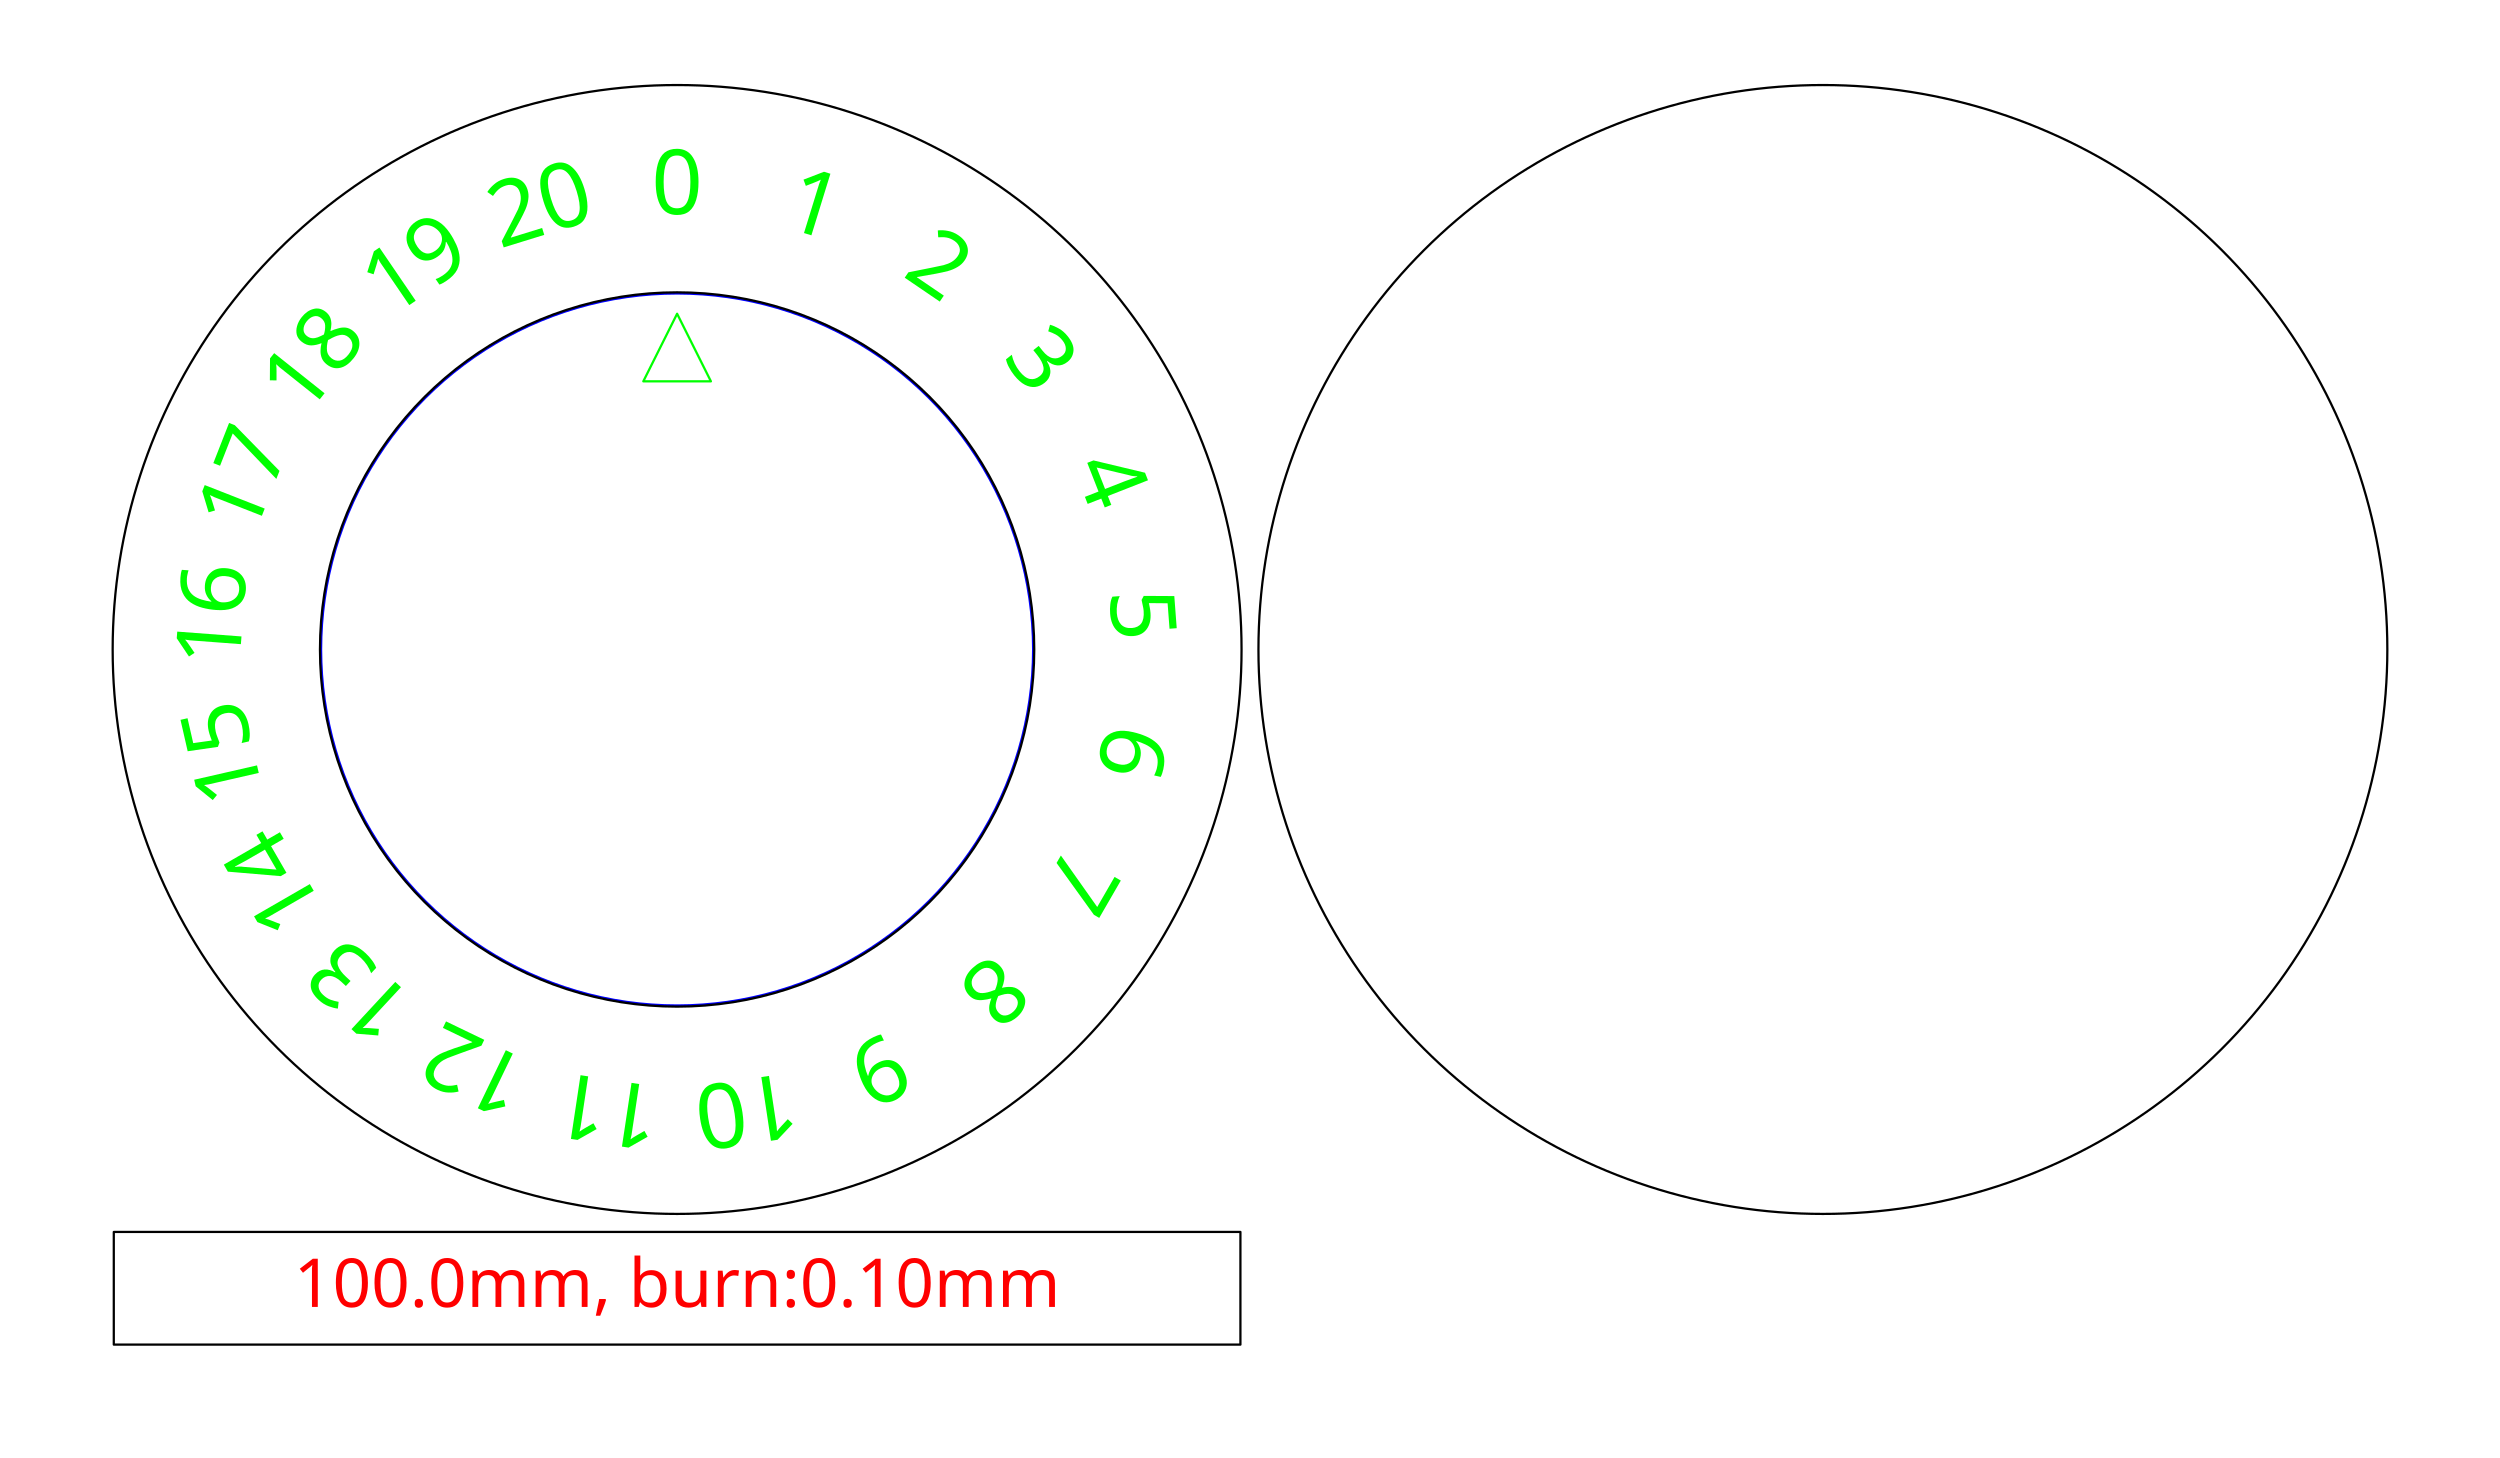
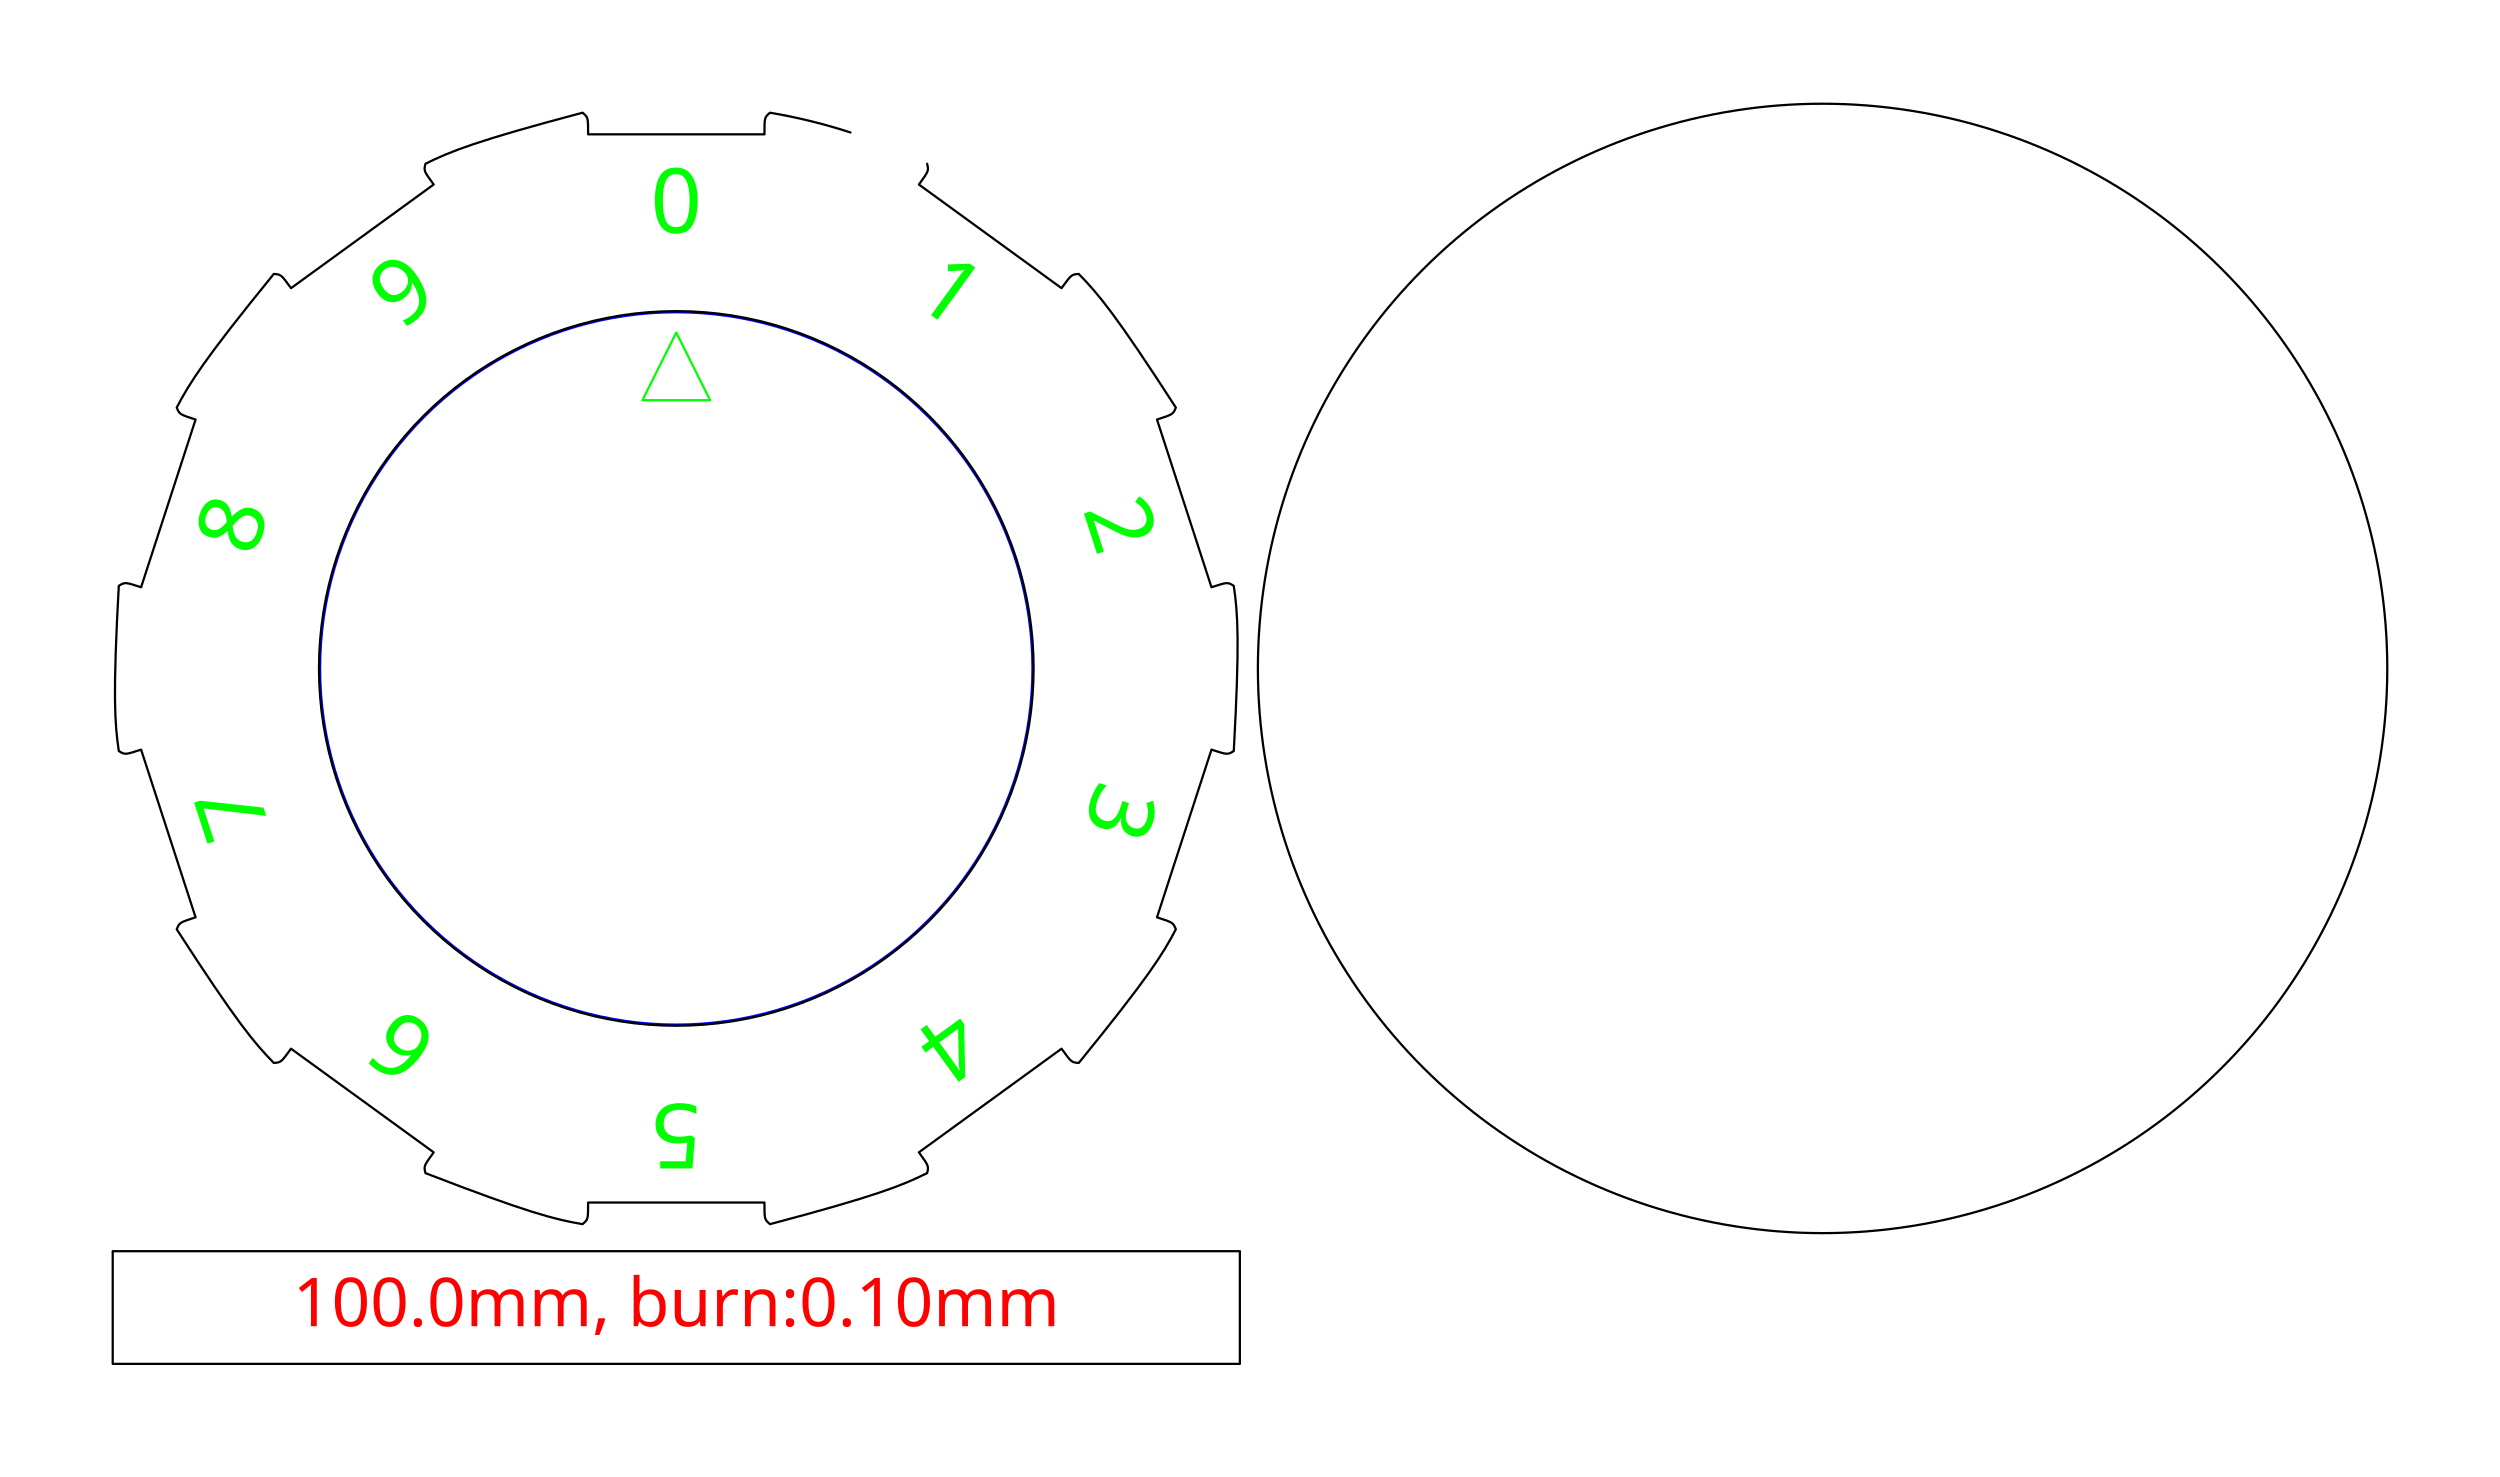
- <svg xmlns="http://www.w3.org/2000/svg" height="129.35mm" viewBox="0.0 0.0 221.90 129.35" width="221.90mm">
+ <svg xmlns="http://www.w3.org/2000/svg" height="131.00mm" viewBox="0.0 0.0 221.80 131.00" width="221.80mm">
  <g id="p-0" style="fill:none;stroke-linecap:round;stroke-linejoin:round;">
-     <path d="M 10.100 119.348 H 110.100 V 109.348 H 10.100 V 119.348 Z" stroke="rgb(0,0,0)" stroke-width="0.20" />
-     <text dominant-baseline="hanging" font-size="6px" style="font-family: sans-serif ; font-weight: normal; font-style: normal; fill: rgb(255,0,0)" text-anchor="middle" transform="matrix( 1.000 0.000 0.000 1.000 60.100 111.348 )">100.0mm, burn:0.10mm</text>
+     <path d="M 10.000 121.004 H 110.000 V 111.004 H 10.000 V 121.004 Z" stroke="rgb(0,0,0)" stroke-width="0.20" />
+     <text dominant-baseline="hanging" font-size="6px" style="font-family: sans-serif ; font-weight: normal; font-style: normal; fill: rgb(255,0,0)" text-anchor="middle" transform="matrix( 1.000 0.000 0.000 1.000 60.000 113.004 )">100.0mm, burn:0.10mm</text>
  </g>
  <g id="p-1" style="fill:none;stroke-linecap:round;stroke-linejoin:round;">
-     <path d="M 110.200 57.648 C 110.200 47.068 106.851 36.759 100.632 28.200 C 94.413 19.640 85.644 13.269 75.582 10.000 C 65.519 6.731 54.681 6.731 44.618 10.000 C 34.556 13.269 25.787 19.640 19.568 28.200 C 13.349 36.759 10.000 47.068 10.000 57.648 C 10.000 68.228 13.349 78.537 19.568 87.096 C 25.787 95.655 34.556 102.026 44.618 105.296 C 54.681 108.565 65.519 108.565 75.582 105.296 C 85.644 102.026 94.413 95.655 100.632 87.096 C 106.851 78.537 110.200 68.228 110.200 57.648 Z" stroke="rgb(0,0,0)" stroke-width="0.20" />
-     <path d="M 91.700 57.648 C 91.700 63.706 89.959 69.636 86.684 74.732 C 83.408 79.828 78.738 83.876 73.227 86.392 C 67.717 88.909 61.599 89.788 55.603 88.926 C 49.607 88.064 43.985 85.497 39.406 81.530 C 34.828 77.563 31.487 72.363 29.780 66.551 C 28.073 60.738 28.073 54.558 29.780 48.745 C 31.487 42.933 34.828 37.733 39.406 33.766 C 43.985 29.799 49.607 27.232 55.603 26.370 C 61.599 25.507 67.717 26.387 73.227 28.904 C 78.738 31.420 83.408 35.467 86.684 40.564 C 89.959 45.660 91.700 51.590 91.700 57.648 Z" stroke="rgb(0,0,255)" stroke-width="0.20" />
-     <text dominant-baseline="hanging" font-size="8.0px" style="font-family: sans-serif ; font-weight: normal; font-style: normal; fill: rgb(0,255,0)" text-anchor="middle" transform="matrix( 1.000 0.000 0.000 1.000 60.100 12.798 )">0</text>
-     <text dominant-baseline="hanging" font-size="8.0px" style="font-family: sans-serif ; font-weight: normal; font-style: normal; fill: rgb(0,255,0)" text-anchor="middle" transform="matrix( 0.956 0.295 -0.295 0.956 73.320 14.790 )">1</text>
-     <text dominant-baseline="hanging" font-size="8.0px" style="font-family: sans-serif ; font-weight: normal; font-style: normal; fill: rgb(0,255,0)" text-anchor="middle" transform="matrix( 0.826 0.563 -0.563 0.826 85.365 20.591 )">2</text>
-     <text dominant-baseline="hanging" font-size="8.0px" style="font-family: sans-serif ; font-weight: normal; font-style: normal; fill: rgb(0,255,0)" text-anchor="middle" transform="matrix( 0.623 0.782 -0.782 0.623 95.165 29.684 )">3</text>
-     <text dominant-baseline="hanging" font-size="8.0px" style="font-family: sans-serif ; font-weight: normal; font-style: normal; fill: rgb(0,255,0)" text-anchor="middle" transform="matrix( 0.365 0.931 -0.931 0.365 101.850 41.262 )">4</text>
-     <text dominant-baseline="hanging" font-size="8.0px" style="font-family: sans-serif ; font-weight: normal; font-style: normal; fill: rgb(0,255,0)" text-anchor="middle" transform="matrix( 0.075 0.997 -0.997 0.075 104.825 54.296 )">5</text>
-     <text dominant-baseline="hanging" font-size="8.0px" style="font-family: sans-serif ; font-weight: normal; font-style: normal; fill: rgb(0,255,0)" text-anchor="middle" transform="matrix( -0.223 0.975 -0.975 -0.223 103.826 67.628 )">6</text>
-     <text dominant-baseline="hanging" font-size="8.0px" style="font-family: sans-serif ; font-weight: normal; font-style: normal; fill: rgb(0,255,0)" text-anchor="middle" transform="matrix( -0.500 0.866 -0.866 -0.500 98.941 80.073 )">7</text>
-     <text dominant-baseline="hanging" font-size="8.0px" style="font-family: sans-serif ; font-weight: normal; font-style: normal; fill: rgb(0,255,0)" text-anchor="middle" transform="matrix( -0.733 0.680 -0.680 -0.733 90.606 90.525 )">8</text>
-     <text dominant-baseline="hanging" font-size="8.0px" style="font-family: sans-serif ; font-weight: normal; font-style: normal; fill: rgb(0,255,0)" text-anchor="middle" transform="matrix( -0.901 0.434 -0.434 -0.901 79.560 98.056 )">9</text>
-     <text dominant-baseline="hanging" font-size="8.0px" style="font-family: sans-serif ; font-weight: normal; font-style: normal; fill: rgb(0,255,0)" text-anchor="middle" transform="matrix( -0.989 0.149 -0.149 -0.989 66.785 101.997 )">10</text>
-     <text dominant-baseline="hanging" font-size="8.0px" style="font-family: sans-serif ; font-weight: normal; font-style: normal; fill: rgb(0,255,0)" text-anchor="middle" transform="matrix( -0.989 -0.149 0.149 -0.989 53.415 101.997 )">11</text>
-     <text dominant-baseline="hanging" font-size="8.0px" style="font-family: sans-serif ; font-weight: normal; font-style: normal; fill: rgb(0,255,0)" text-anchor="middle" transform="matrix( -0.901 -0.434 0.434 -0.901 40.640 98.056 )">12</text>
-     <text dominant-baseline="hanging" font-size="8.0px" style="font-family: sans-serif ; font-weight: normal; font-style: normal; fill: rgb(0,255,0)" text-anchor="middle" transform="matrix( -0.733 -0.680 0.680 -0.733 29.594 90.525 )">13</text>
-     <text dominant-baseline="hanging" font-size="8.0px" style="font-family: sans-serif ; font-weight: normal; font-style: normal; fill: rgb(0,255,0)" text-anchor="middle" transform="matrix( -0.500 -0.866 0.866 -0.500 21.259 80.073 )">14</text>
-     <text dominant-baseline="hanging" font-size="8.0px" style="font-family: sans-serif ; font-weight: normal; font-style: normal; fill: rgb(0,255,0)" text-anchor="middle" transform="matrix( -0.223 -0.975 0.975 -0.223 16.374 67.628 )">15</text>
-     <text dominant-baseline="hanging" font-size="8.0px" style="font-family: sans-serif ; font-weight: normal; font-style: normal; fill: rgb(0,255,0)" text-anchor="middle" transform="matrix( 0.075 -0.997 0.997 0.075 15.375 54.296 )">16</text>
-     <text dominant-baseline="hanging" font-size="8.0px" style="font-family: sans-serif ; font-weight: normal; font-style: normal; fill: rgb(0,255,0)" text-anchor="middle" transform="matrix( 0.365 -0.931 0.931 0.365 18.350 41.262 )">17</text>
-     <text dominant-baseline="hanging" font-size="8.0px" style="font-family: sans-serif ; font-weight: normal; font-style: normal; fill: rgb(0,255,0)" text-anchor="middle" transform="matrix( 0.623 -0.782 0.782 0.623 25.035 29.684 )">18</text>
-     <text dominant-baseline="hanging" font-size="8.0px" style="font-family: sans-serif ; font-weight: normal; font-style: normal; fill: rgb(0,255,0)" text-anchor="middle" transform="matrix( 0.826 -0.563 0.563 0.826 34.835 20.591 )">19</text>
-     <text dominant-baseline="hanging" font-size="8.0px" style="font-family: sans-serif ; font-weight: normal; font-style: normal; fill: rgb(0,255,0)" text-anchor="middle" transform="matrix( 0.956 -0.295 0.295 0.956 46.880 14.790 )">20</text>
-     <path d="M 91.800 57.648 C 91.800 50.954 89.681 44.431 85.746 39.015 C 81.811 33.599 76.263 29.568 69.896 27.499 C 63.529 25.431 56.671 25.431 50.304 27.499 C 43.937 29.568 38.389 33.599 34.454 39.015 C 30.519 44.431 28.400 50.954 28.400 57.648 C 28.400 64.342 30.519 70.865 34.454 76.281 C 38.389 81.697 43.937 85.728 50.304 87.796 C 56.671 89.865 63.529 89.865 69.896 87.796 C 76.263 85.728 81.811 81.697 85.746 76.281 C 89.681 70.865 91.800 64.342 91.800 57.648 Z" stroke="rgb(0,0,0)" stroke-width="0.20" />
-     <path d="M 60.100 27.848 L 63.100 33.848 H 57.100 L 60.100 27.848 Z" stroke="rgb(0,255,0)" stroke-width="0.20" />
-     <path d="M 211.900 57.648 C 211.900 47.068 208.551 36.759 202.332 28.200 C 196.113 19.640 187.344 13.269 177.282 10.000 C 167.219 6.731 156.381 6.731 146.318 10.000 C 136.256 13.269 127.487 19.640 121.268 28.200 C 115.049 36.759 111.700 47.068 111.700 57.648 C 111.700 68.228 115.049 78.537 121.268 87.096 C 127.487 95.655 136.256 102.026 146.318 105.296 C 156.381 108.565 167.219 108.565 177.282 105.296 C 187.344 102.026 196.113 95.655 202.332 87.096 C 208.551 78.537 211.900 68.228 211.900 57.648 Z" stroke="rgb(0,0,0)" stroke-width="0.20" />
+     <path d="M 75.451 11.751 C 73.118 10.993 70.733 10.408 68.315 10.000 C 67.822 10.419 67.822 10.419 67.822 11.919 H 52.178 C 52.178 10.419 52.178 10.419 51.685 10.000 C 42.217 12.509 39.943 13.437 37.747 14.529 C 37.594 15.158 37.594 15.158 38.476 16.371 L 25.820 25.566 C 24.939 24.353 24.939 24.353 24.293 24.304 C 18.108 31.899 16.814 33.986 15.679 36.160 C 15.925 36.759 15.925 36.759 17.352 37.222 L 12.518 52.100 C 11.091 51.637 11.091 51.637 10.540 51.976 C 10.000 61.756 10.180 64.205 10.540 66.631 C 11.091 66.971 11.091 66.971 12.518 66.507 L 17.352 81.385 C 15.925 81.849 15.925 81.849 15.679 82.448 C 20.991 90.677 22.576 92.552 24.293 94.304 C 24.939 94.255 24.939 94.255 25.820 93.041 L 38.476 102.236 C 37.594 103.450 37.594 103.450 37.747 104.079 C 46.882 107.614 49.267 108.200 51.685 108.607 C 52.178 108.188 52.178 108.188 52.178 106.688 H 67.822 C 67.822 108.188 67.822 108.188 68.315 108.607 C 77.783 106.099 80.057 105.170 82.253 104.079 C 82.406 103.450 82.406 103.450 81.524 102.236 L 94.180 93.041 C 95.061 94.255 95.061 94.255 95.707 94.304 C 101.892 86.709 103.186 84.622 104.321 82.448 C 104.075 81.849 104.075 81.849 102.648 81.385 L 107.482 66.507 C 108.909 66.971 108.909 66.971 109.460 66.631 C 110.000 56.851 109.820 54.402 109.460 51.976 C 108.909 51.637 108.909 51.637 107.482 52.100 L 102.648 37.222 C 104.075 36.759 104.075 36.759 104.321 36.160 C 99.009 27.930 97.424 26.055 95.707 24.304 C 95.061 24.353 95.061 24.353 94.180 25.566 L 81.524 16.371 C 82.406 15.158 82.406 15.158 82.253 14.529" stroke="rgb(0,0,0)" stroke-width="0.20" />
+     <path d="M 91.600 59.304 C 91.600 65.362 89.859 71.292 86.584 76.388 C 83.308 81.484 78.638 85.532 73.127 88.048 C 67.617 90.565 61.499 91.444 55.503 90.582 C 49.507 89.720 43.885 87.152 39.306 83.185 C 34.728 79.218 31.387 74.019 29.680 68.206 C 27.973 62.394 27.973 56.213 29.680 50.401 C 31.387 44.589 34.728 39.389 39.306 35.422 C 43.885 31.455 49.507 28.887 55.503 28.025 C 61.499 27.163 67.617 28.043 73.127 30.559 C 78.638 33.076 83.308 37.123 86.584 42.219 C 89.859 47.316 91.600 53.246 91.600 59.304 Z" stroke="rgb(0,0,255)" stroke-width="0.20" />
+     <text dominant-baseline="hanging" font-size="8.0px" style="font-family: sans-serif ; font-weight: normal; font-style: normal; fill: rgb(0,255,0)" text-anchor="middle" transform="matrix( 1.000 0.000 0.000 1.000 60.000 14.454 )">0</text>
+     <text dominant-baseline="hanging" font-size="8.0px" style="font-family: sans-serif ; font-weight: normal; font-style: normal; fill: rgb(0,255,0)" text-anchor="middle" transform="matrix( 0.809 0.588 -0.588 0.809 86.362 23.019 )">1</text>
+     <text dominant-baseline="hanging" font-size="8.0px" style="font-family: sans-serif ; font-weight: normal; font-style: normal; fill: rgb(0,255,0)" text-anchor="middle" transform="matrix( 0.309 0.951 -0.951 0.309 102.655 45.444 )">2</text>
+     <text dominant-baseline="hanging" font-size="8.0px" style="font-family: sans-serif ; font-weight: normal; font-style: normal; fill: rgb(0,255,0)" text-anchor="middle" transform="matrix( -0.309 0.951 -0.951 -0.309 102.655 73.163 )">3</text>
+     <text dominant-baseline="hanging" font-size="8.0px" style="font-family: sans-serif ; font-weight: normal; font-style: normal; fill: rgb(0,255,0)" text-anchor="middle" transform="matrix( -0.809 0.588 -0.588 -0.809 86.362 95.588 )">4</text>
+     <text dominant-baseline="hanging" font-size="8.0px" style="font-family: sans-serif ; font-weight: normal; font-style: normal; fill: rgb(0,255,0)" text-anchor="middle" transform="matrix( -1.000 0.000 -0.000 -1.000 60.000 104.154 )">5</text>
+     <text dominant-baseline="hanging" font-size="8.0px" style="font-family: sans-serif ; font-weight: normal; font-style: normal; fill: rgb(0,255,0)" text-anchor="middle" transform="matrix( -0.809 -0.588 0.588 -0.809 33.638 95.588 )">6</text>
+     <text dominant-baseline="hanging" font-size="8.0px" style="font-family: sans-serif ; font-weight: normal; font-style: normal; fill: rgb(0,255,0)" text-anchor="middle" transform="matrix( -0.309 -0.951 0.951 -0.309 17.345 73.163 )">7</text>
+     <text dominant-baseline="hanging" font-size="8.0px" style="font-family: sans-serif ; font-weight: normal; font-style: normal; fill: rgb(0,255,0)" text-anchor="middle" transform="matrix( 0.309 -0.951 0.951 0.309 17.345 45.444 )">8</text>
+     <text dominant-baseline="hanging" font-size="8.0px" style="font-family: sans-serif ; font-weight: normal; font-style: normal; fill: rgb(0,255,0)" text-anchor="middle" transform="matrix( 0.809 -0.588 0.588 0.809 33.638 23.019 )">9</text>
+     <path d="M 91.700 59.304 C 91.700 52.609 89.581 46.087 85.646 40.671 C 81.711 35.255 76.163 31.224 69.796 29.155 C 63.429 27.087 56.571 27.087 50.204 29.155 C 43.837 31.224 38.289 35.255 34.354 40.671 C 30.419 46.087 28.300 52.609 28.300 59.304 C 28.300 65.998 30.419 72.521 34.354 77.937 C 38.289 83.352 43.837 87.384 50.204 89.452 C 56.571 91.521 63.429 91.521 69.796 89.452 C 76.163 87.384 81.711 83.352 85.646 77.937 C 89.581 72.521 91.700 65.998 91.700 59.304 Z" stroke="rgb(0,0,0)" stroke-width="0.20" />
+     <path d="M 60.000 29.504 L 63.000 35.504 H 57.000 L 60.000 29.504 Z" stroke="rgb(0,255,0)" stroke-width="0.20" />
+     <path d="M 211.800 59.304 C 211.800 48.724 208.451 38.415 202.232 29.856 C 196.013 21.296 187.244 14.925 177.182 11.656 C 167.119 8.386 156.281 8.386 146.218 11.656 C 136.156 14.925 127.387 21.296 121.168 29.856 C 114.949 38.415 111.600 48.724 111.600 59.304 C 111.600 69.884 114.949 80.192 121.168 88.752 C 127.387 97.311 136.156 103.682 146.218 106.952 C 156.281 110.221 167.119 110.221 177.182 106.952 C 187.244 103.682 196.013 97.311 202.232 88.752 C 208.451 80.192 211.800 69.884 211.800 59.304 Z" stroke="rgb(0,0,0)" stroke-width="0.20" />
  </g>
</svg>
